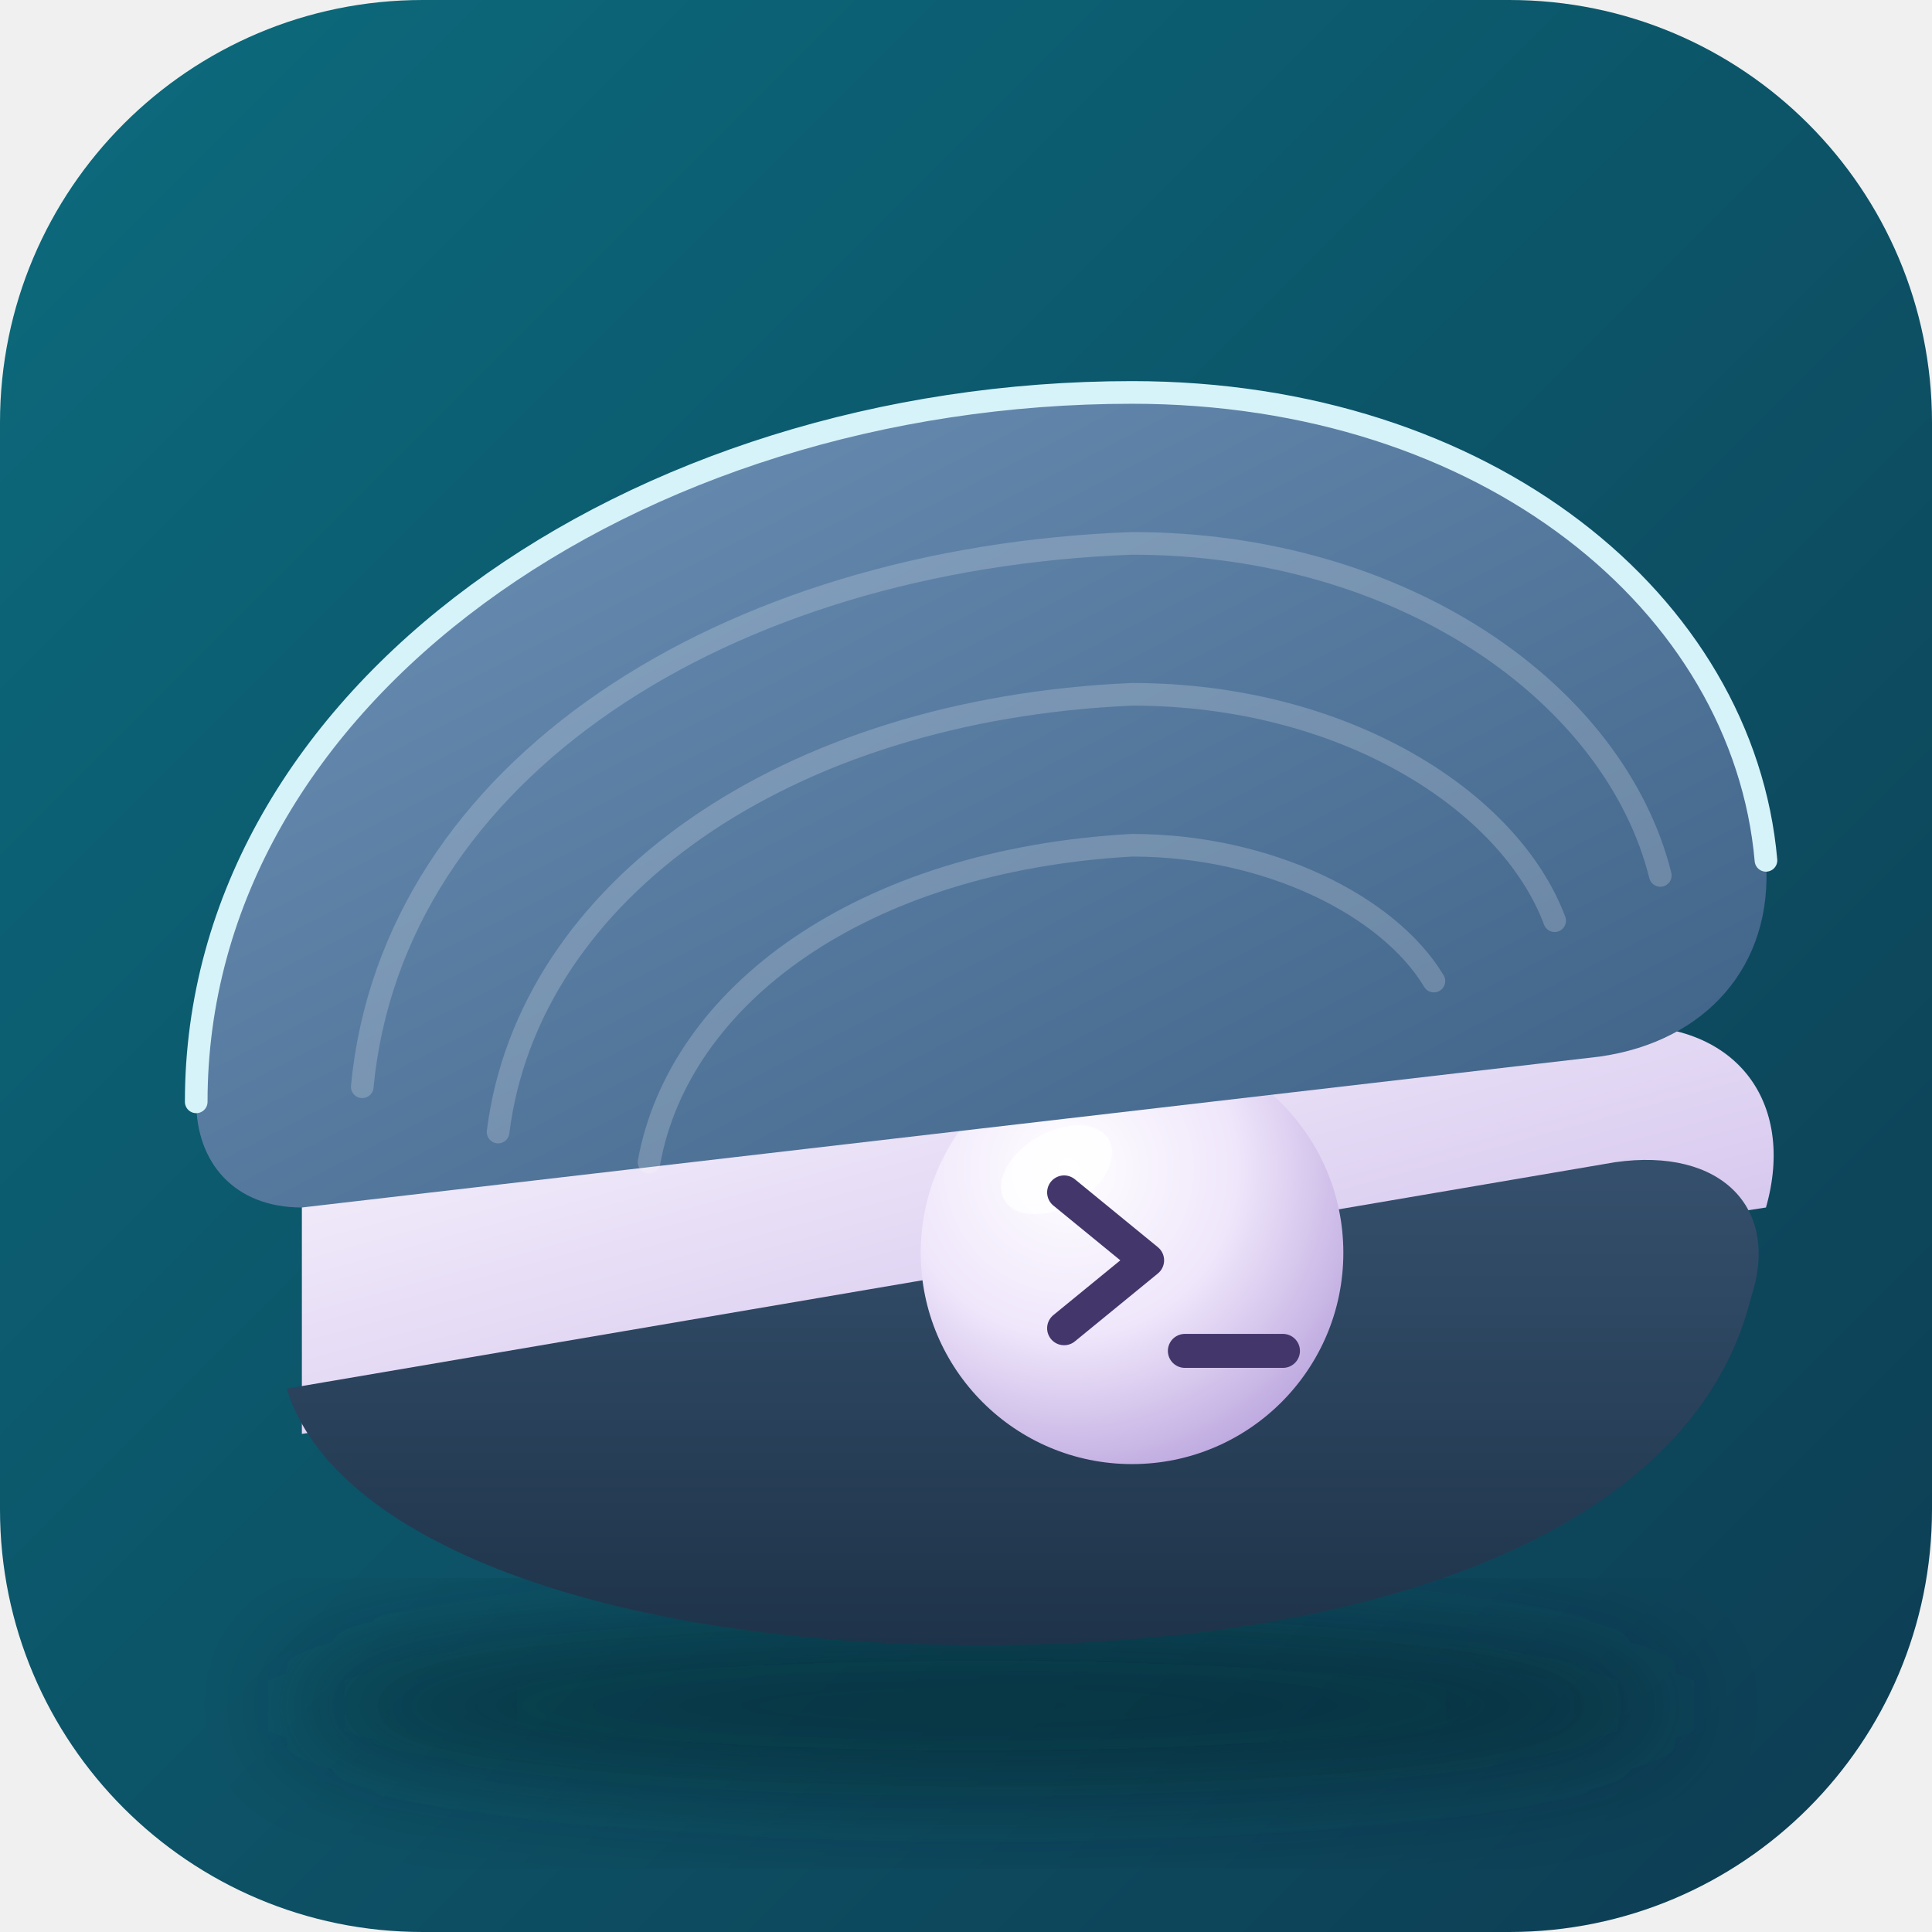
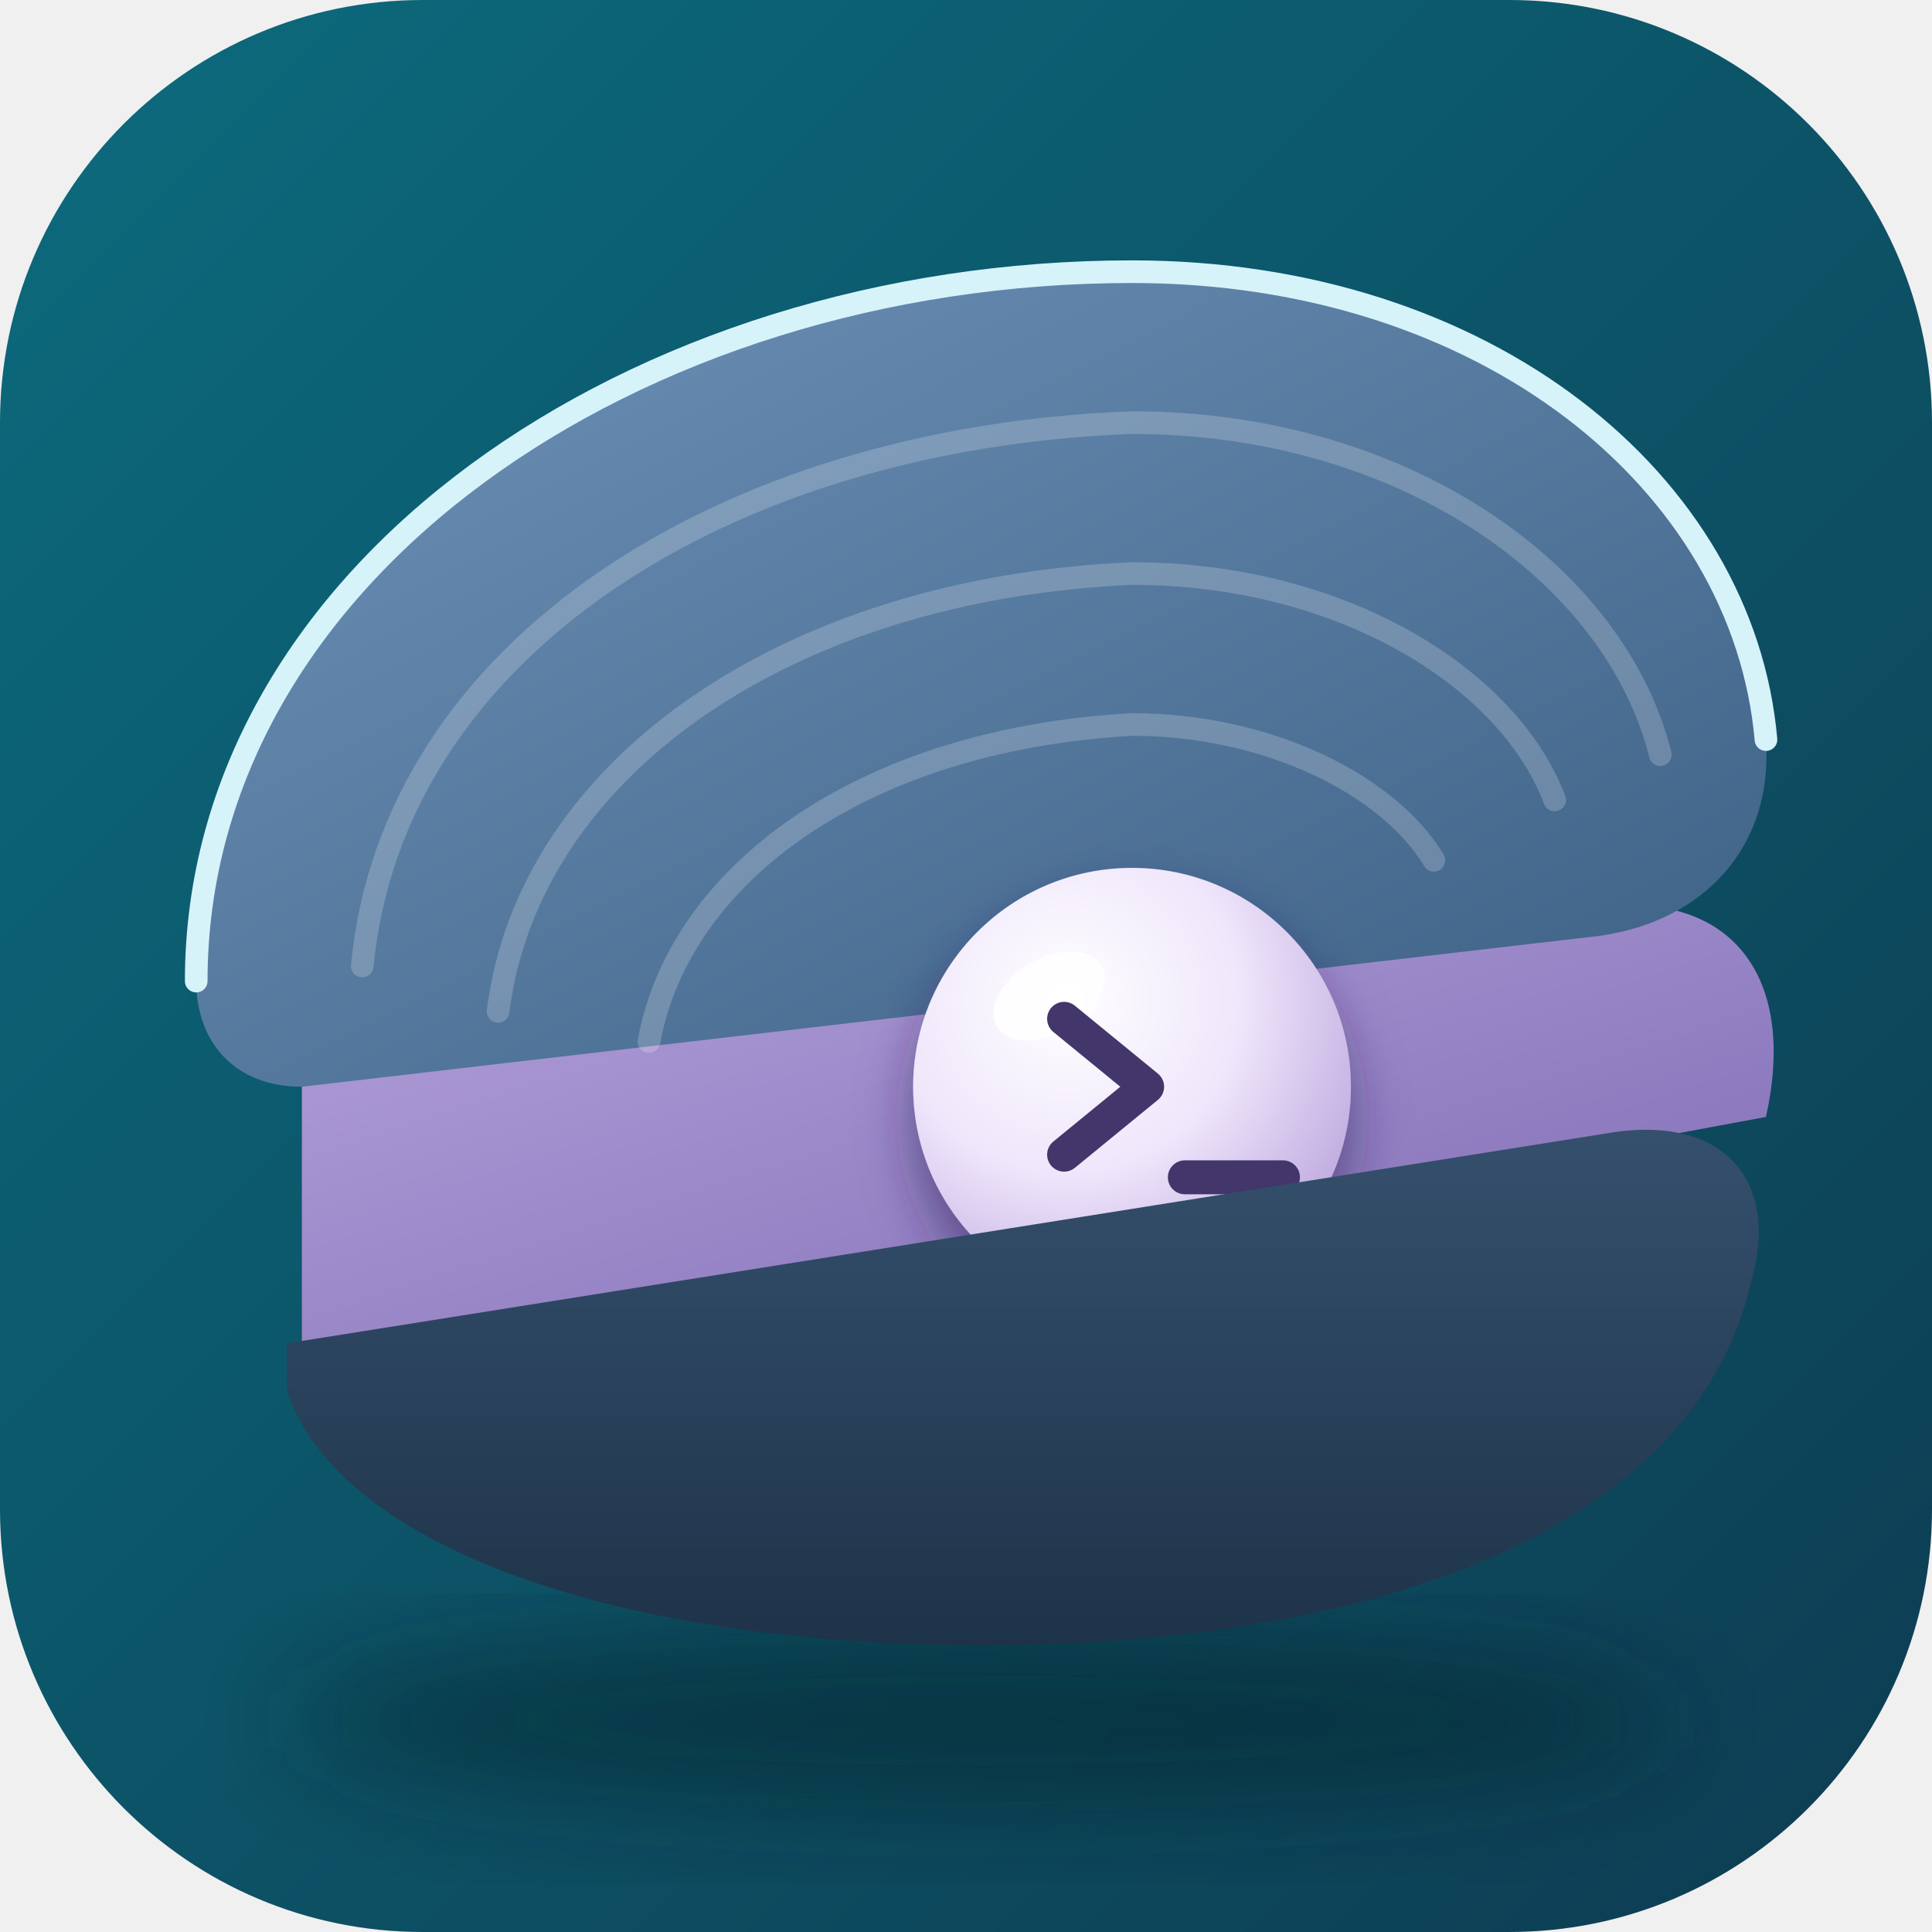
<svg xmlns="http://www.w3.org/2000/svg" viewBox="0 0 256 256" role="img" aria-label="Simpu">
  <defs>
    <linearGradient id="bg" x1="0" y1="0" x2="1" y2="1">
      <stop offset="0" stop-color="#0c6b7d" />
      <stop offset="1" stop-color="#0d3c52" />
    </linearGradient>
    <linearGradient id="shell" x1="0" y1="0" x2="1" y2="1">
      <stop offset="0" stop-color="#6f93b8" />
      <stop offset="1" stop-color="#3c5f84" />
    </linearGradient>
    <linearGradient id="low" x1="0" y1="0" x2="0" y2="1">
      <stop offset="0" stop-color="#35506d" />
      <stop offset="1" stop-color="#1e3349" />
    </linearGradient>
    <linearGradient id="nacre" x1="0" y1="0" x2="1" y2="1">
-       <stop offset="0" stop-color="#fbf8ff" />
-       <stop offset="1" stop-color="#c9b6e8" />
+       <stop offset="0" stop-color="#b3a0da" />
+       <stop offset="1" stop-color="#7d6ab3" />
    </linearGradient>
    <radialGradient id="pearl" cx="0.35" cy="0.3" r="0.8">
      <stop offset="0" stop-color="#ffffff" />
      <stop offset="0.5" stop-color="#efe6fb" />
      <stop offset="1" stop-color="#b8a2dc" />
    </radialGradient>
+     <filter id="ps" x="-30%" y="-30%" width="160%" height="170%">
+       <feDropShadow dx="0" dy="4" stdDeviation="3.5" flood-color="#2c1f55" flood-opacity=".55" />
+     </filter>
    <filter id="soft" x="-20%" y="-20%" width="140%" height="160%">
      <feGaussianBlur stdDeviation="7" />
    </filter>
  </defs>
  <rect width="256" height="256" rx="56" fill="url(#bg)" />
-   <ellipse cx="130" cy="226" rx="92" ry="12" fill="#041a24" opacity=".45" filter="url(#soft)" />
-   <path d="M40 158 L214 136 C230 135 238 146 234 160 L40 190 Z" fill="url(#nacre)" />
-   <path d="M38 184 L214 154 C228 152 236 160 232 172 C224 204 180 218 130 218 C80 218 44 204 38 184 Z" fill="url(#low)" />
-   <circle cx="150" cy="166" r="28" fill="url(#pearl)" />
-   <ellipse cx="140" cy="155" rx="8" ry="5" fill="#fff" opacity=".7" transform="rotate(-30 140 155)" />
-   <path d="M141 158 l11 9 -11 9" fill="none" stroke="#43366b" stroke-width="4.5" stroke-linecap="round" stroke-linejoin="round" />
-   <path d="M157 179 h13" fill="none" stroke="#43366b" stroke-width="4.5" stroke-linecap="round" />
-   <path d="M26 146 C26 92 84 52 150 52 C197 52 231 80 234 114 C235 128 226 138 212 140 L40 160 C31 160 26 154 26 146 Z" fill="url(#shell)" />
+   <ellipse cx="130" cy="228" rx="92" ry="12" fill="#041a24" opacity=".45" filter="url(#soft)" />
+   <path d="M40 142 L214 120 C230 119 238 130 234 148 L40 184 Z" fill="url(#nacre)" />
+   <path d="M26 130 C26 76 84 36 150 36 C197 36 231 64 234 98 C235 112 226 122 212 124 L40 144 C31 144 26 138 26 130 Z" fill="url(#shell)" />
  <g fill="none" stroke="#ffffff" stroke-opacity=".2" stroke-width="3" stroke-linecap="round">
-     <path d="M48 144 C52 102 96 74 150 72 C186 72 214 92 220 116" />
-     <path d="M66 150 C70 118 104 94 150 92 C178 92 200 106 206 122" />
-     <path d="M86 154 C90 132 114 114 150 112 C168 112 184 120 190 130" />
+     <path d="M48 128 C52 86 96 58 150 56 C186 56 214 76 220 100" />
+     <path d="M66 134 C70 102 104 78 150 76 C178 76 200 90 206 106" />
+     <path d="M86 138 C90 116 114 98 150 96 C168 96 184 104 190 114" />
  </g>
-   <path d="M26 146 C26 92 84 52 150 52 C197 52 231 80 234 114" fill="none" stroke="#d6f3fa" stroke-width="3" stroke-linecap="round" />
+   <path d="M26 130 C26 76 84 36 150 36 C197 36 231 64 234 98" fill="none" stroke="#d6f3fa" stroke-width="3" stroke-linecap="round" />
+   <circle cx="150" cy="144" r="29" fill="url(#pearl)" filter="url(#ps)" />
+   <ellipse cx="139" cy="132" rx="8" ry="5" fill="#fff" opacity=".8" transform="rotate(-30 139 132)" />
+   <path d="M141 135 l11 9 -11 9" fill="none" stroke="#43366b" stroke-width="4.5" stroke-linecap="round" stroke-linejoin="round" />
+   <path d="M157 156 h13" fill="none" stroke="#43366b" stroke-width="4.5" stroke-linecap="round" />
+   <path d="M38 178 L214 150 C228 148 236 156 232 170 C224 204 180 218 130 218 C80 218 44 204 38 184 Z" fill="url(#low)" />
</svg>
